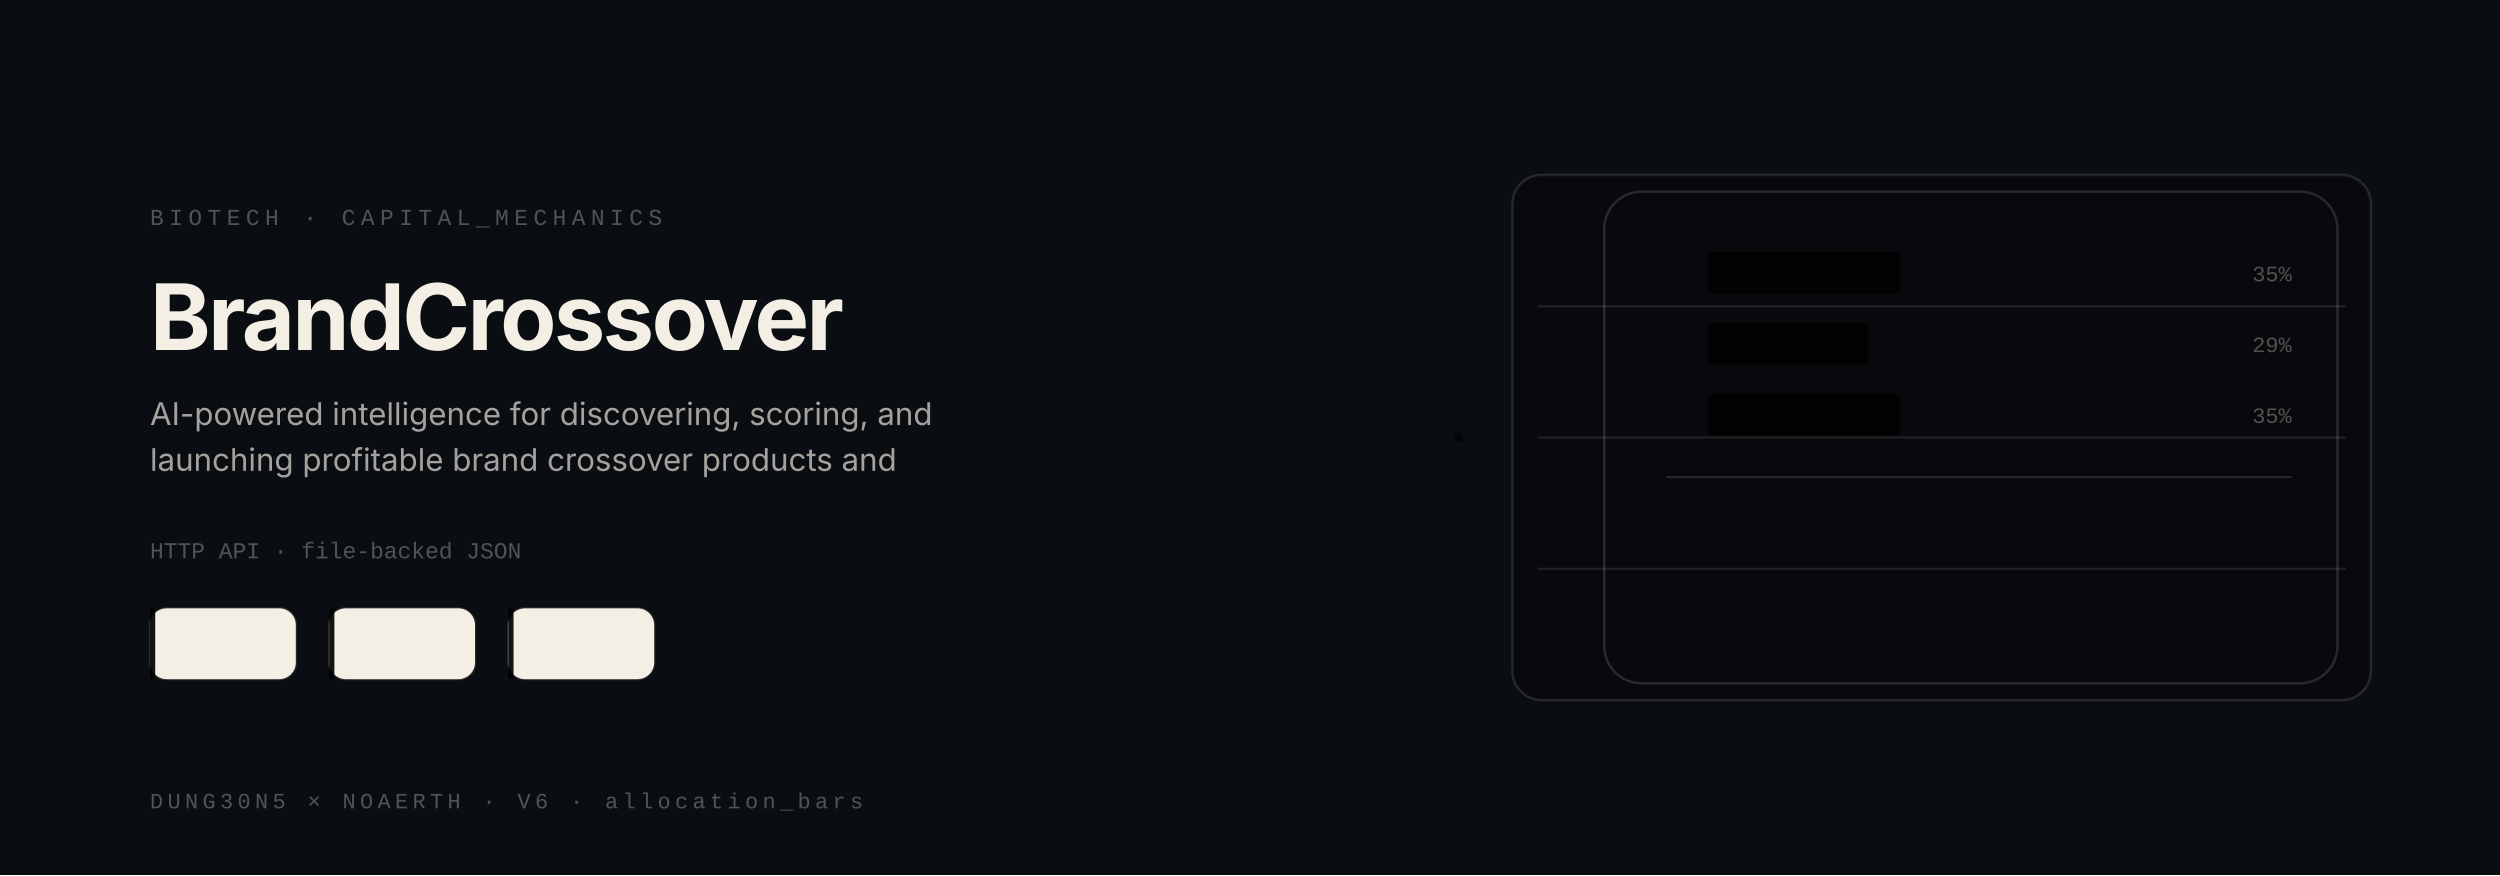
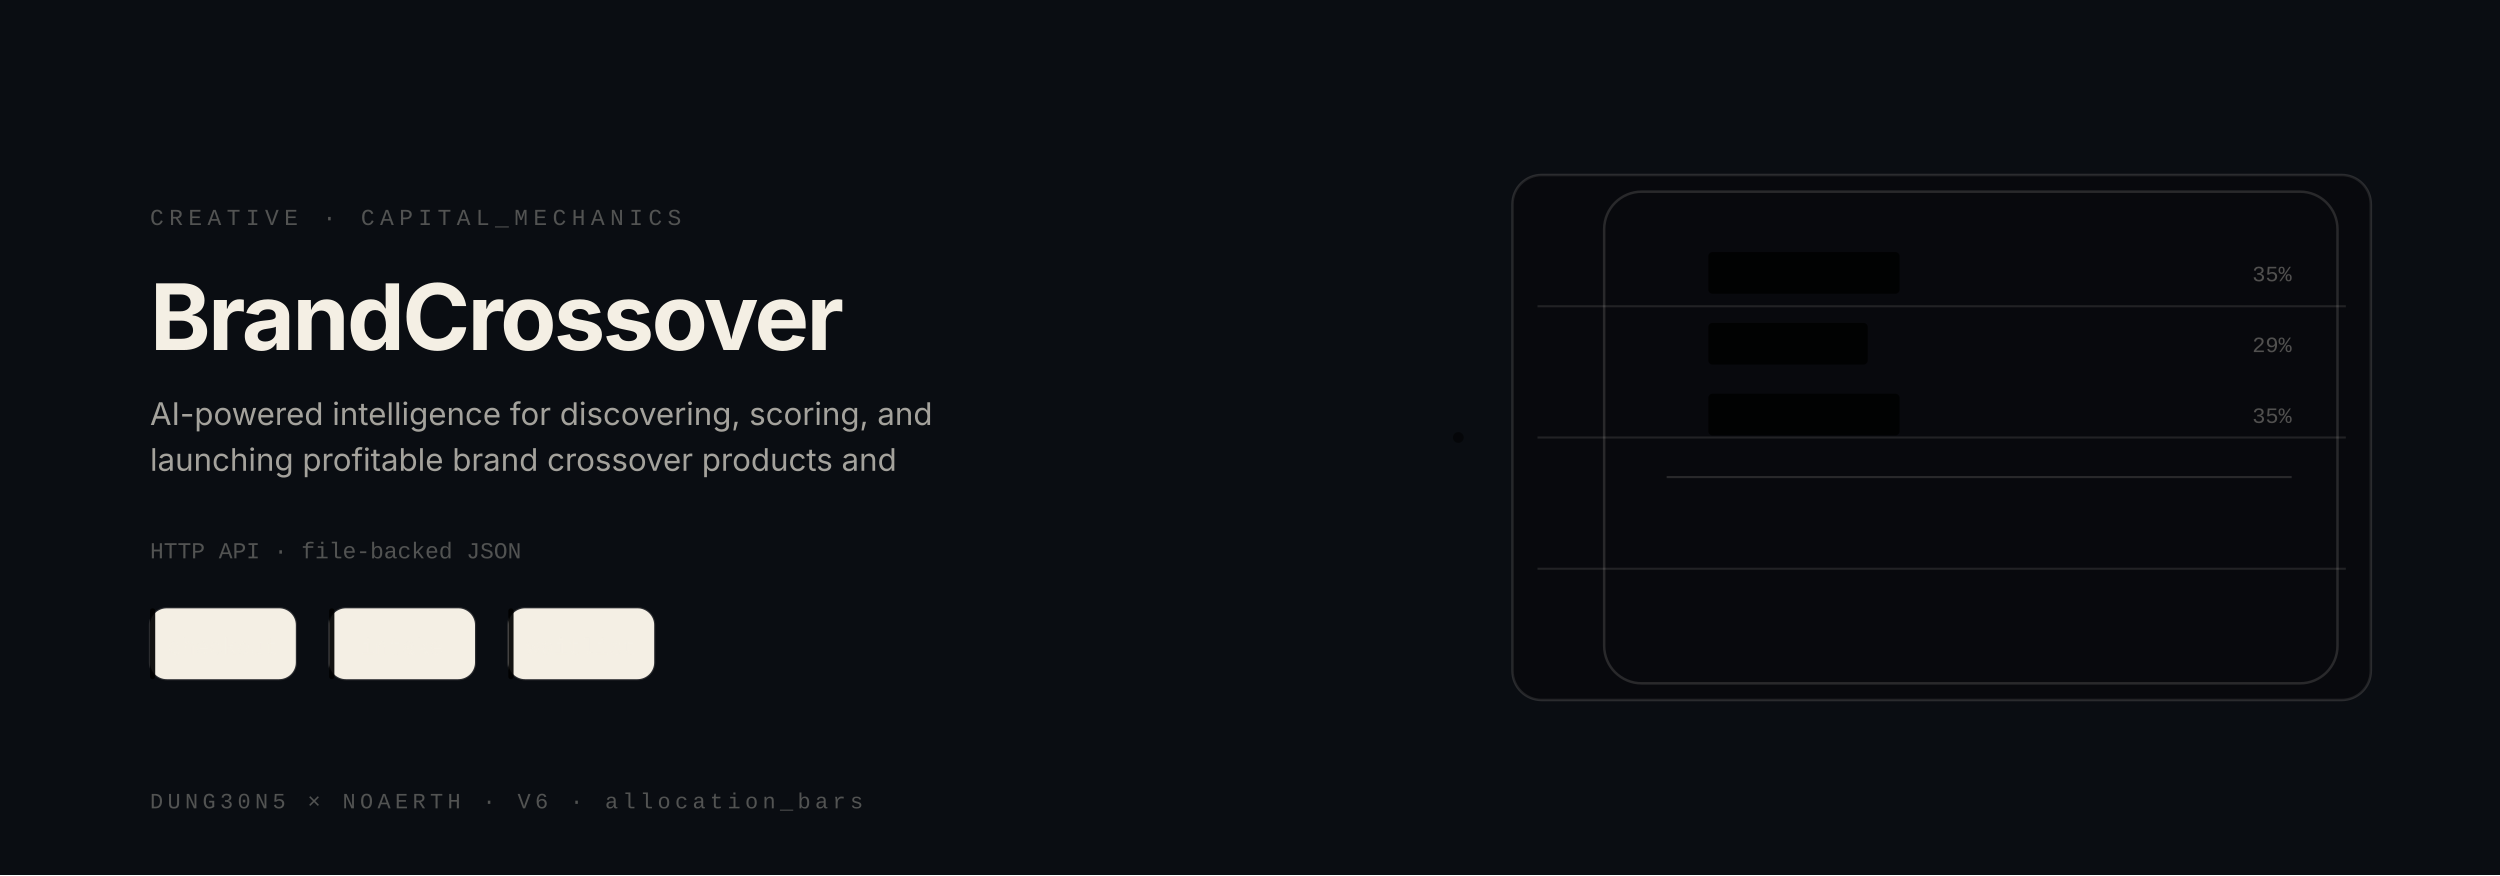
<svg xmlns="http://www.w3.org/2000/svg" viewBox="0 0 1200 420" width="1200" height="420" role="img" aria-label="BrandCrossover: value enters, allocates across positions, and settles">
  <rect width="1200" height="420" fill="#0a0d12" />
-   <text x="72" y="108" font-family="ui-monospace, SFMono-Regular, Menlo, Monaco, Consolas, 'Liberation Mono', monospace" font-size="11" letter-spacing="2.6" fill="#f4efe44f">BIOTECH · CAPITAL_MECHANICS</text>
+   <text x="72" y="108" font-family="ui-monospace, SFMono-Regular, Menlo, Monaco, Consolas, 'Liberation Mono', monospace" font-size="11" letter-spacing="2.6" fill="#f4efe44f">CREATIVE · CAPITAL_MECHANICS</text>
  <text x="72" y="168" font-family="-apple-system, BlinkMacSystemFont, 'Segoe UI', Inter, Helvetica, Arial, sans-serif" font-size="44" font-weight="660" letter-spacing="-1.2" fill="#f4efe4">BrandCrossover</text>
  <text x="72" y="204" font-family="-apple-system, BlinkMacSystemFont, 'Segoe UI', Inter, Helvetica, Arial, sans-serif" font-size="15" fill="#f4efe4a8">AI-powered intelligence for discovering, scoring, and</text>
  <text x="72" y="226" font-family="-apple-system, BlinkMacSystemFont, 'Segoe UI', Inter, Helvetica, Arial, sans-serif" font-size="15" fill="#f4efe4a8">launching profitable brand crossover products and</text>
  <text x="72" y="268" font-family="ui-monospace, SFMono-Regular, Menlo, Monaco, Consolas, 'Liberation Mono', monospace" font-size="11" fill="#f4efe44f">HTTP API · file-backed JSON</text>
  <rect x="72.0" y="292.0" width="70.0" height="34.0" rx="8" fill="#f4efe4" stroke="#f4efe424" stroke-width="1.1" />
  <rect x="72.0" y="292.0" width="2.5" height="34.0" rx="1.2" fill="amber" opacity="0.92" />
  <text x="107.0" y="314" font-family="ui-monospace, SFMono-Regular, Menlo, Monaco, Consolas, 'Liberation Mono', monospace" font-size="11" fill="#f4efe4" fill-opacity="0.82" text-anchor="middle">checkout</text>
  <rect x="158.0" y="292.0" width="70.0" height="34.0" rx="8" fill="#f4efe4" stroke="#f4efe424" stroke-width="1.1" />
  <rect x="158.0" y="292.0" width="2.5" height="34.0" rx="1.2" fill="amber" opacity="0.92" />
  <text x="193.0" y="314" font-family="ui-monospace, SFMono-Regular, Menlo, Monaco, Consolas, 'Liberation Mono', monospace" font-size="11" fill="#f4efe4" fill-opacity="0.82" text-anchor="middle">intake</text>
  <rect x="244.0" y="292.0" width="70.0" height="34.0" rx="8" fill="#f4efe4" stroke="#f4efe424" stroke-width="1.1" />
  <rect x="244.0" y="292.0" width="2.5" height="34.0" rx="1.2" fill="mint" opacity="0.92" />
  <text x="279.0" y="314" font-family="ui-monospace, SFMono-Regular, Menlo, Monaco, Consolas, 'Liberation Mono', monospace" font-size="11" fill="#f4efe4" fill-opacity="0.82" text-anchor="middle">waitlist</text>
  <rect x="726.0" y="84.0" width="412.0" height="252.0" rx="14" fill="amber" fill-opacity="0.05" />
  <line x1="740.0" y1="85.0" x2="1124.0" y2="85.0" stroke="amber" stroke-width="1.6" opacity="0.4" />
  <rect x="726.0" y="84.0" width="412.0" height="252.0" rx="14" fill="none" stroke="#f4efe424" stroke-width="1.2" />
  <line x1="738.0" y1="147.0" x2="1126.0" y2="147.0" stroke="#f4efe424" stroke-width="1" />
  <line x1="738.0" y1="210.0" x2="1126.0" y2="210.0" stroke="#f4efe424" stroke-width="1" />
  <line x1="738.0" y1="273.0" x2="1126.0" y2="273.0" stroke="#f4efe424" stroke-width="1" />
  <rect x="726.0" y="84.0" width="412.0" height="252.0" rx="14" fill="#000" fill-opacity="0.22" />
  <path d="M1094.0 302.0 h20 M1104.0 292.0 v20" stroke="mint" stroke-width="1.4" opacity="0.6" />
  <rect x="770" y="92" width="352" height="236" rx="18" fill="none" stroke="#f4efe424" stroke-width="1.2" />
  <rect x="820.0" y="121.0" width="91.8" height="20.0" rx="2" fill="mint" opacity="0.82" />
  <text x="1100" y="135" font-family="ui-monospace, SFMono-Regular, Menlo, Monaco, Consolas, 'Liberation Mono', monospace" font-size="10.5" fill="#f4efe44f" text-anchor="end">35%</text>
  <rect x="820.0" y="155.0" width="76.5" height="20.0" rx="2" fill="amber" opacity="0.82" />
  <text x="1100" y="169" font-family="ui-monospace, SFMono-Regular, Menlo, Monaco, Consolas, 'Liberation Mono', monospace" font-size="10.5" fill="#f4efe44f" text-anchor="end">29%</text>
  <rect x="820.0" y="189.0" width="91.8" height="20.0" rx="2" fill="amber" opacity="0.82" />
  <text x="1100" y="203" font-family="ui-monospace, SFMono-Regular, Menlo, Monaco, Consolas, 'Liberation Mono', monospace" font-size="10.5" fill="#f4efe44f" text-anchor="end">35%</text>
  <line x1="800" y1="229" x2="1100" y2="229" stroke="#f4efe424" stroke-width="1" />
  <circle cx="700.0" cy="210.0" r="2.6" fill="amber" opacity="0.5" />
  <text x="72" y="388" font-family="ui-monospace, SFMono-Regular, Menlo, Monaco, Consolas, 'Liberation Mono', monospace" font-size="10.5" letter-spacing="2.1" fill="#f4efe44f">DUNG30N5 × NOAERTH · V6 · allocation_bars</text>
</svg>
